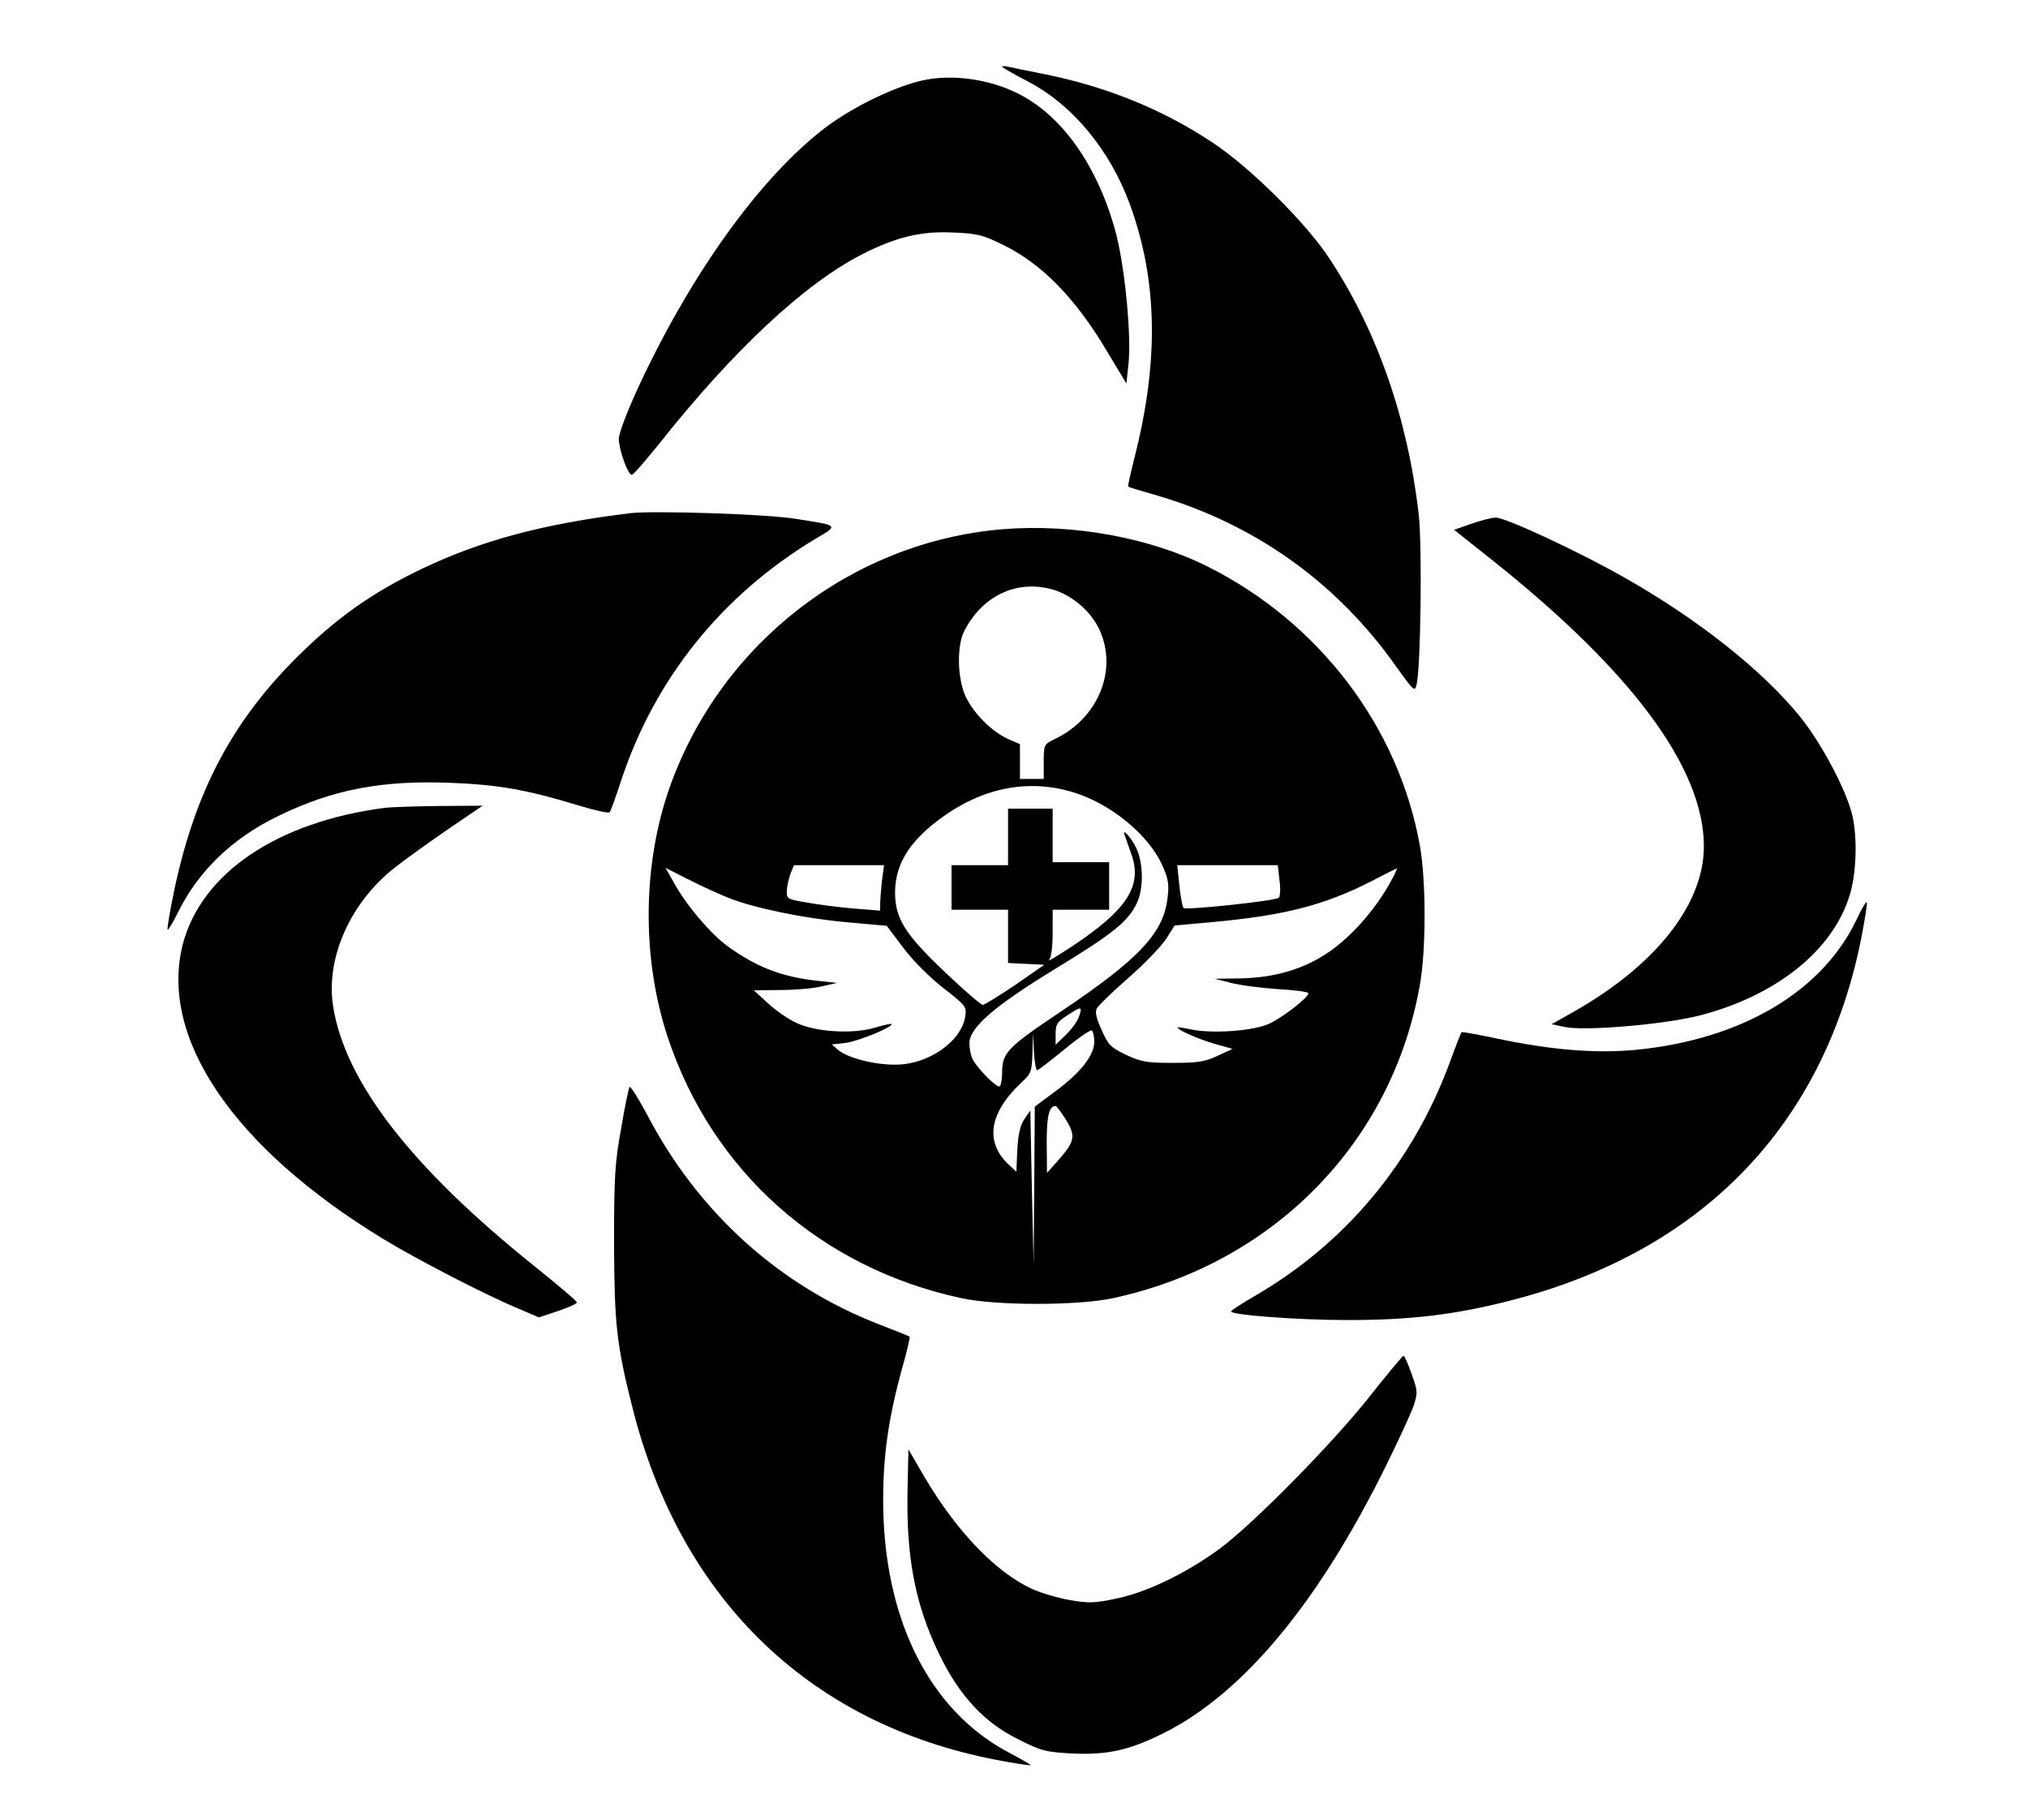
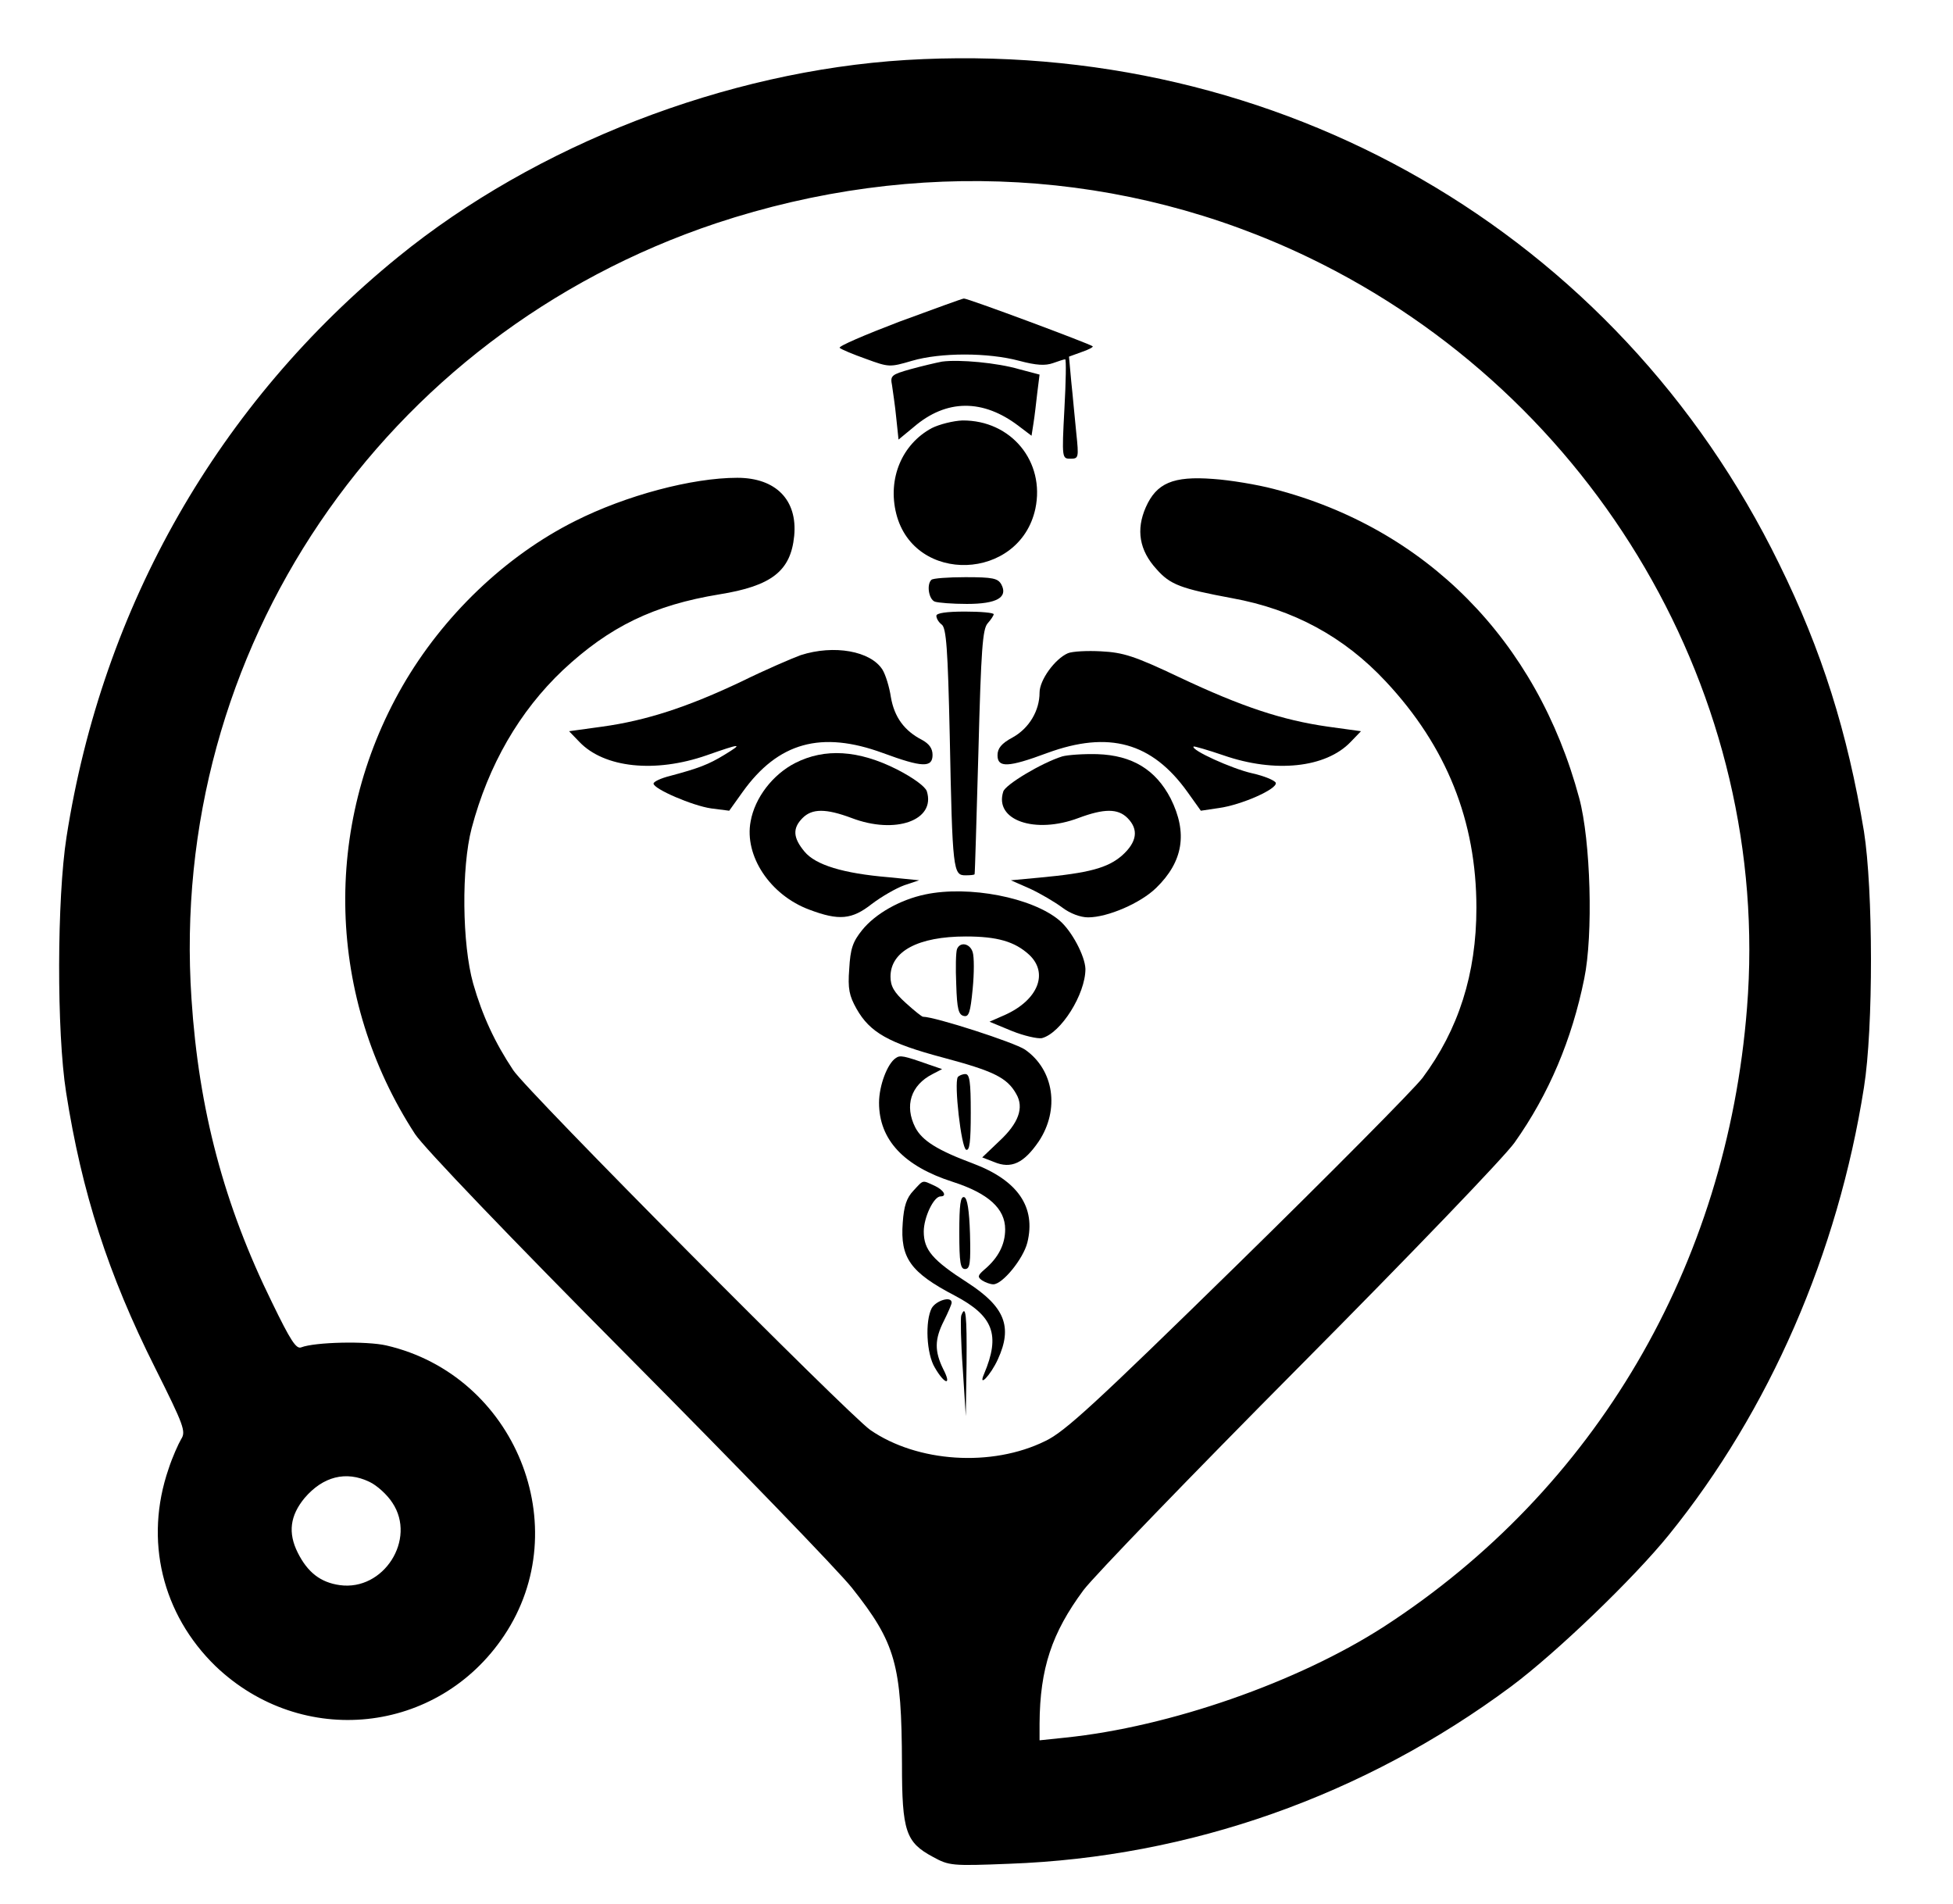
- <svg xmlns="http://www.w3.org/2000/svg" version="1.0" width="682pt" height="612pt" viewBox="0 0 682 612" preserveAspectRatio="xMidYMid meet">
-   <g transform="translate(0,612) scale(0.1,-0.1)" fill="#000000" stroke="none">
-     <path d="M3370 5896 c0 -3 37 -24 83 -48 153 -79 279 -231 347 -416 93 -256 98 -527 15 -852 -13 -52 -23 -96 -21 -97 1 -1 42 -14 92 -28 333 -97 609 -293 810 -578 59 -82 62 -85 68 -59 14 58 19 467 7 572 -37 323 -140 618 -300 860 -79 121 -270 310 -397 393 -167 110 -352 185 -559 227 -55 11 -110 22 -122 25 -13 3 -23 3 -23 1z" />
-     <path d="M3120 5853 c-91 -15 -242 -86 -340 -159 -222 -167 -461 -500 -641 -893 -32 -71 -59 -142 -58 -158 1 -39 32 -123 44 -120 6 1 47 49 93 106 250 315 488 537 682 636 114 58 198 78 303 73 81 -3 102 -8 167 -40 131 -63 246 -179 353 -360 l65 -108 7 66 c10 92 -11 314 -40 431 -59 230 -184 409 -339 482 -89 43 -203 60 -296 44z" />
-     <path d="M2120 4394 c-294 -36 -503 -92 -705 -189 -166 -80 -284 -164 -416 -295 -220 -219 -344 -455 -414 -789 -14 -68 -24 -126 -21 -128 2 -2 18 25 36 61 68 137 182 247 335 321 182 89 348 121 579 112 160 -6 257 -23 431 -76 55 -17 102 -27 105 -23 4 4 21 52 39 107 113 342 339 624 654 813 78 46 80 44 -68 67 -96 16 -478 28 -555 19z" />
-     <path d="M4947 4358 l-57 -20 122 -97 c474 -376 717 -703 718 -966 1 -195 -160 -400 -436 -557 l-76 -43 43 -9 c66 -15 335 8 453 38 258 66 449 218 506 404 23 72 27 195 9 270 -20 85 -104 243 -176 332 -126 155 -340 325 -586 465 -152 87 -405 205 -437 204 -14 0 -51 -10 -83 -21z" />
-     <path d="M3372 4340 c-504 -42 -943 -380 -1117 -860 -95 -263 -98 -582 -9 -850 150 -451 514 -774 985 -876 117 -26 390 -26 509 -1 540 115 942 523 1035 1055 21 116 21 350 0 467 -71 399 -338 751 -713 939 -196 98 -453 145 -690 126z m161 -201 c65 -16 130 -69 161 -130 68 -137 2 -304 -147 -375 -36 -17 -37 -19 -37 -76 l0 -58 -40 0 -40 0 0 58 0 59 -41 18 c-55 25 -116 87 -142 143 -28 62 -30 172 -3 222 60 115 172 169 289 139z m92 -689 c119 -41 238 -141 282 -237 21 -45 25 -65 20 -108 -12 -121 -93 -208 -353 -383 -189 -127 -204 -142 -204 -212 0 -21 -4 -41 -8 -44 -10 -6 -74 59 -91 91 -6 12 -11 36 -11 54 0 53 86 127 295 254 187 114 239 156 268 217 24 50 22 138 -3 188 -19 37 -49 69 -37 39 3 -8 13 -37 23 -66 35 -104 -16 -183 -199 -305 -51 -33 -86 -55 -79 -47 7 8 12 42 12 91 l0 78 95 0 95 0 0 80 0 80 -95 0 -95 0 0 90 0 90 -75 0 -75 0 0 -95 0 -95 -95 0 -95 0 0 -75 0 -75 95 0 95 0 0 -90 0 -89 61 -3 61 -3 -98 -68 c-55 -37 -104 -67 -109 -67 -6 0 -63 49 -127 110 -135 128 -168 181 -168 269 1 97 50 175 164 256 143 101 299 127 451 75z m-659 -292 c-3 -29 -6 -64 -6 -77 l0 -24 -87 7 c-49 4 -119 13 -158 20 -69 12 -70 12 -69 41 1 17 7 42 13 58 l11 27 151 0 152 0 -7 -52z m1337 0 c4 -30 2 -55 -3 -58 -18 -11 -312 -42 -320 -34 -4 5 -10 39 -14 77 l-7 67 169 0 169 0 6 -52z m-1853 -58 c88 -35 254 -69 398 -82 l134 -12 55 -73 c32 -43 89 -100 135 -136 76 -59 79 -63 74 -96 -13 -84 -124 -162 -234 -162 -70 -1 -159 22 -193 49 l-22 19 46 5 c42 5 164 55 155 64 -2 1 -28 -4 -57 -13 -75 -22 -200 -14 -264 17 -26 12 -69 42 -95 66 l-47 43 87 1 c48 0 111 5 140 12 l53 12 -65 7 c-121 13 -206 46 -304 117 -56 41 -139 138 -179 212 l-29 51 79 -40 c43 -22 103 -49 133 -61z m2234 68 c-35 -69 -94 -146 -153 -200 -99 -93 -217 -137 -366 -139 l-80 -1 55 -14 c30 -8 101 -17 158 -21 56 -3 102 -9 102 -14 0 -14 -82 -78 -129 -101 -53 -26 -197 -36 -268 -20 -24 5 -43 8 -43 6 0 -8 69 -39 125 -55 l60 -17 -50 -23 c-42 -20 -66 -24 -150 -24 -88 0 -107 3 -158 27 -52 25 -60 33 -82 83 -19 41 -23 61 -16 74 6 10 53 56 106 102 53 46 109 105 126 130 l29 46 132 12 c237 22 370 56 526 135 48 25 88 45 90 45 1 1 -5 -14 -14 -31z m-1055 -466 c-5 -16 -25 -44 -44 -62 l-35 -34 0 37 c0 31 5 40 38 61 48 32 53 32 41 -2z m51 -86 c0 -45 -46 -104 -130 -166 l-70 -52 -2 -266 -2 -267 -6 260 -5 260 -20 -29 c-14 -21 -21 -51 -24 -104 l-3 -73 -25 23 c-82 76 -67 174 41 276 34 31 36 38 38 100 l2 67 3 -62 c2 -35 7 -63 11 -63 4 1 45 32 91 70 46 38 88 67 93 64 4 -3 8 -20 8 -38z m-96 -261 c34 -55 31 -74 -23 -135 l-40 -45 -1 101 c0 91 8 124 30 124 3 0 18 -20 34 -45z" />
-     <path d="M1295 3403 c-362 -47 -617 -219 -680 -458 -81 -314 168 -683 670 -990 107 -66 352 -193 464 -239 l63 -27 64 21 c35 12 64 25 64 29 0 5 -63 58 -140 120 -415 332 -641 623 -680 878 -25 161 59 349 208 465 31 25 111 82 176 127 l119 81 -149 -1 c-82 -1 -162 -4 -179 -6z" />
-     <path d="M6244 3028 c-115 -243 -387 -404 -741 -439 -135 -13 -284 -1 -465 37 -66 14 -121 24 -123 22 -2 -2 -20 -48 -40 -103 -125 -337 -351 -608 -657 -785 -43 -25 -78 -48 -78 -51 0 -12 223 -29 392 -29 209 0 356 17 541 64 648 163 1062 590 1187 1224 12 62 20 115 18 117 -3 3 -18 -23 -34 -57z" />
-     <path d="M2117 2464 c-3 -5 -16 -67 -28 -139 -21 -114 -24 -162 -24 -385 1 -271 8 -341 61 -551 164 -657 610 -1081 1255 -1194 45 -8 84 -14 85 -12 1 1 -31 20 -73 42 -269 142 -423 452 -423 850 0 150 18 273 61 433 18 62 30 114 28 116 -2 2 -47 20 -99 40 -338 130 -612 377 -785 709 -29 54 -55 95 -58 91z" />
-     <path d="M4610 1428 c-128 -163 -396 -434 -508 -517 -113 -83 -248 -148 -349 -168 -70 -15 -92 -16 -155 -5 -40 7 -97 24 -126 37 -123 56 -255 194 -363 377 l-54 93 -3 -135 c-5 -229 26 -388 107 -555 68 -140 152 -230 267 -286 77 -39 91 -42 181 -47 119 -5 191 11 307 69 266 133 520 438 747 899 42 85 84 176 93 202 14 44 14 49 -7 107 -12 34 -24 61 -27 61 -3 0 -53 -60 -110 -132z" />
+ <svg xmlns="http://www.w3.org/2000/svg" version="1.0" width="511pt" height="498pt" viewBox="0 0 511 498" preserveAspectRatio="xMidYMid meet">
+   <g transform="translate(0,498) scale(0.1,-0.1)" fill="#000000" stroke="none">
+     <path d="M2370 4823 c-470 -29 -968 -222 -1328 -515 -470 -382 -774 -914 -868 -1518 -25 -160 -26 -510 -1 -668 41 -262 110 -476 233 -721 75 -150 81 -166 68 -186 -7 -12 -23 -47 -33 -78 -64 -186 -17 -380 123 -516 226 -216 582 -179 755 80 190 284 29 681 -308 759 -52 12 -187 9 -223 -5 -13 -5 -28 18 -76 117 -126 256 -192 505 -211 795 -61 910 499 1737 1373 2029 522 173 1069 142 1551 -90 751 -362 1211 -1149 1146 -1963 -53 -675 -397 -1260 -949 -1618 -226 -146 -562 -263 -835 -291 l-67 -7 0 44 c1 144 32 237 115 349 27 36 281 299 565 585 291 293 537 549 563 586 90 127 150 270 182 428 24 115 17 362 -13 473 -111 413 -401 706 -800 809 -42 11 -113 23 -158 26 -105 8 -148 -11 -176 -74 -26 -59 -17 -113 28 -162 36 -41 64 -51 198 -76 160 -29 293 -101 402 -218 159 -170 237 -365 237 -592 0 -173 -47 -319 -141 -445 -23 -30 -241 -250 -484 -488 -373 -365 -452 -438 -503 -462 -140 -69 -335 -56 -458 29 -58 41 -897 885 -934 941 -48 72 -81 143 -105 227 -29 103 -31 303 -4 406 44 166 125 306 239 414 122 114 238 170 409 198 137 22 187 61 196 153 9 94 -48 152 -149 152 -118 0 -291 -46 -424 -113 -182 -91 -346 -248 -452 -432 -211 -367 -198 -817 33 -1172 23 -35 247 -269 559 -583 287 -289 549 -560 584 -604 115 -145 130 -201 131 -461 0 -176 10 -205 81 -243 42 -23 49 -24 199 -18 473 17 929 178 1314 464 118 88 320 282 413 397 263 325 442 737 510 1170 25 156 24 518 0 670 -43 259 -110 473 -222 700 -424 867 -1309 1377 -2285 1318z m-1403 -3720 c19 -9 46 -33 60 -55 63 -95 -23 -231 -138 -215 -50 7 -84 33 -110 85 -26 52 -20 97 18 143 48 56 108 72 170 42z" />
+     <path d="M2352 4138 c-89 -34 -159 -64 -155 -68 4 -4 35 -17 69 -29 60 -22 62 -22 120 -5 75 22 199 22 281 0 45 -12 68 -13 88 -6 14 5 29 10 32 10 3 0 2 -58 -2 -130 -7 -130 -6 -130 16 -130 21 0 22 2 15 68 -4 37 -9 97 -13 133 l-6 66 33 12 c18 6 31 13 29 15 -6 6 -328 126 -337 125 -4 0 -80 -28 -170 -61z" />
+     <path d="M2465 4034 c-16 -3 -54 -12 -83 -20 -50 -14 -53 -17 -48 -42 2 -15 8 -53 11 -85 l6 -57 40 33 c85 73 181 74 275 2 l33 -25 5 32 c3 18 7 54 10 80 l6 48 -53 14 c-58 17 -157 26 -202 20z" />
+     <path d="M2438 3860 c-78 -42 -116 -132 -93 -224 47 -186 323 -176 364 13 26 123 -63 232 -191 231 -24 -1 -60 -10 -80 -20z" />
+     <path d="M2437 3463 c-13 -12 -7 -51 9 -57 9 -3 46 -6 84 -6 78 0 108 17 90 51 -9 16 -22 19 -94 19 -45 0 -86 -3 -89 -7z" />
+     <path d="M2450 3369 c0 -7 6 -17 14 -23 12 -9 16 -64 21 -291 7 -353 9 -365 41 -365 13 0 24 1 24 3 1 1 5 145 10 320 7 269 11 321 24 336 9 10 16 21 16 24 0 4 -34 7 -75 7 -49 0 -75 -4 -75 -11z" />
+     <path d="M2095 3266 c-22 -8 -92 -38 -155 -69 -139 -66 -248 -102 -364 -118 l-87 -12 27 -28 c65 -68 198 -82 333 -35 91 32 97 32 46 1 -41 -25 -67 -35 -142 -55 -24 -6 -43 -15 -43 -20 0 -14 102 -58 151 -65 l47 -6 35 49 c93 130 206 161 367 102 103 -38 130 -39 130 -5 0 17 -9 29 -27 39 -47 24 -73 60 -82 112 -4 27 -14 59 -22 72 -31 49 -127 66 -214 38z" />
+     <path d="M2794 3271 c-34 -15 -74 -70 -74 -103 0 -47 -27 -93 -70 -117 -30 -16 -40 -29 -40 -47 0 -33 28 -32 130 6 161 59 274 28 367 -102 l35 -49 47 7 c59 8 154 50 149 66 -2 6 -30 18 -62 25 -53 12 -161 61 -153 70 2 1 37 -9 78 -23 135 -47 268 -33 333 35 l27 28 -87 12 c-119 17 -225 52 -388 129 -118 56 -147 65 -205 68 -36 2 -75 0 -87 -5z" />
+     <path d="M2081 2984 c-59 -30 -106 -91 -117 -153 -17 -90 51 -193 154 -231 77 -29 111 -26 163 15 25 19 63 41 85 49 l39 13 -80 8 c-119 10 -191 32 -220 67 -30 36 -32 61 -5 88 25 25 61 25 128 0 115 -44 221 -6 197 70 -4 12 -35 35 -78 57 -101 51 -189 56 -266 17z" />
+     <path d="M2779 3001 c-54 -17 -149 -74 -154 -92 -24 -75 83 -112 197 -69 67 25 103 25 128 0 30 -30 25 -63 -14 -98 -38 -33 -87 -46 -216 -58 l-75 -7 50 -22 c28 -13 65 -35 84 -49 21 -16 48 -26 68 -26 51 0 137 37 178 77 71 69 83 144 38 234 -39 75 -100 113 -192 116 -36 1 -78 -2 -92 -6z" />
+     <path d="M2421 2640 c-67 -14 -131 -51 -165 -93 -25 -31 -31 -49 -34 -102 -4 -52 0 -70 19 -104 35 -62 84 -90 227 -128 131 -35 167 -52 191 -95 21 -36 6 -77 -45 -124 l-44 -42 31 -12 c45 -19 78 -3 117 54 55 83 40 187 -36 240 -28 19 -236 86 -267 86 -3 0 -23 16 -45 36 -31 28 -40 44 -40 69 0 66 72 105 197 105 82 0 128 -13 166 -48 51 -48 23 -118 -63 -157 l-41 -18 58 -24 c32 -13 68 -21 79 -19 50 13 114 115 114 181 -1 34 -36 100 -68 127 -71 60 -237 92 -351 68z" />
+     <path d="M2504 2497 c-3 -8 -4 -49 -2 -93 2 -64 6 -79 20 -82 13 -3 17 9 23 71 4 41 4 84 0 96 -7 23 -33 28 -41 8z" />
+     <path d="M2344 2212 c-22 -14 -44 -72 -44 -117 0 -97 65 -166 193 -207 93 -30 137 -70 137 -124 0 -40 -18 -75 -55 -106 -17 -15 -18 -19 -5 -28 8 -5 21 -10 29 -10 24 0 78 66 89 109 23 93 -25 163 -142 207 -94 35 -133 60 -151 94 -29 57 -12 111 45 140 l25 13 -35 12 c-65 23 -75 25 -86 17z" />
+     <path d="M2506 2162 c-10 -16 9 -185 22 -190 9 -3 12 21 12 97 0 81 -3 101 -14 101 -8 0 -17 -4 -20 -8z" />
+     <path d="M2390 1865 c-18 -19 -25 -40 -28 -84 -7 -92 20 -130 137 -191 100 -53 119 -102 76 -204 -17 -39 17 -4 36 38 39 85 18 137 -79 200 -92 59 -115 86 -115 134 0 37 26 92 44 92 18 0 8 17 -16 28 -33 15 -28 16 -55 -13z" />
+     <path d="M2510 1756 c0 -80 3 -96 15 -96 13 0 15 15 13 92 -2 62 -7 93 -15 96 -10 3 -13 -20 -13 -92z" />
+     <path d="M2438 1558 c-18 -34 -14 -120 8 -156 26 -45 45 -48 22 -4 -23 47 -23 78 2 127 11 22 20 43 20 47 0 18 -40 6 -52 -14z" />
+     <path d="M2515 1538 c-2 -7 -1 -69 4 -138 l8 -125 2 138 c1 126 -2 157 -14 125z" />
  </g>
</svg>
